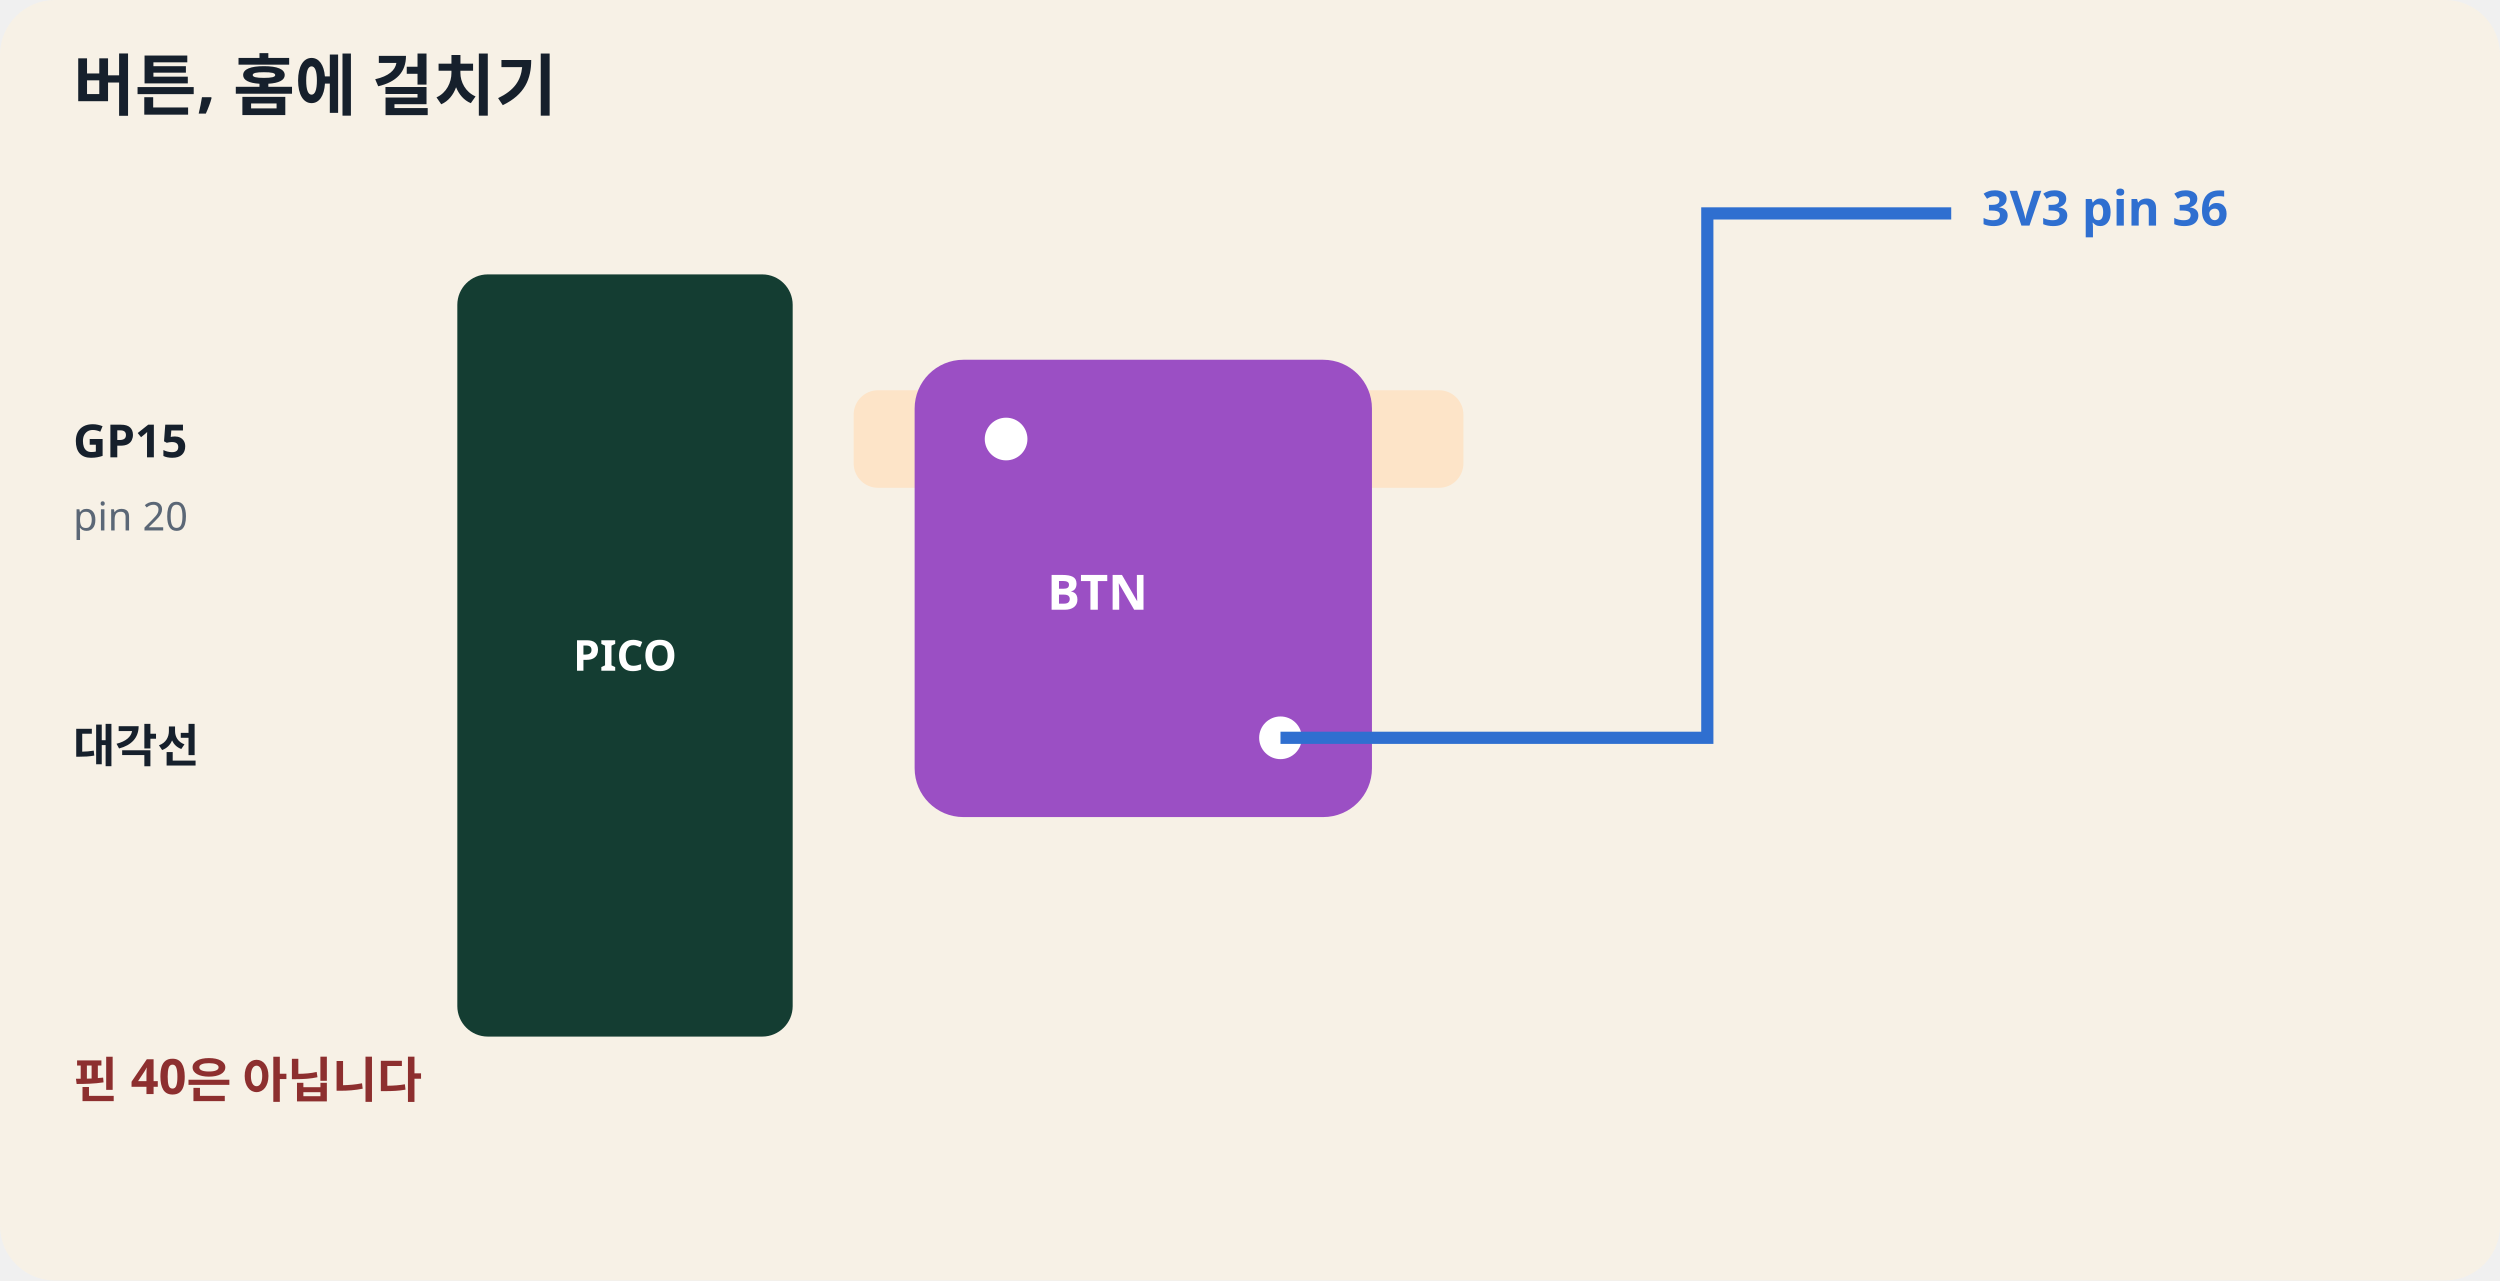
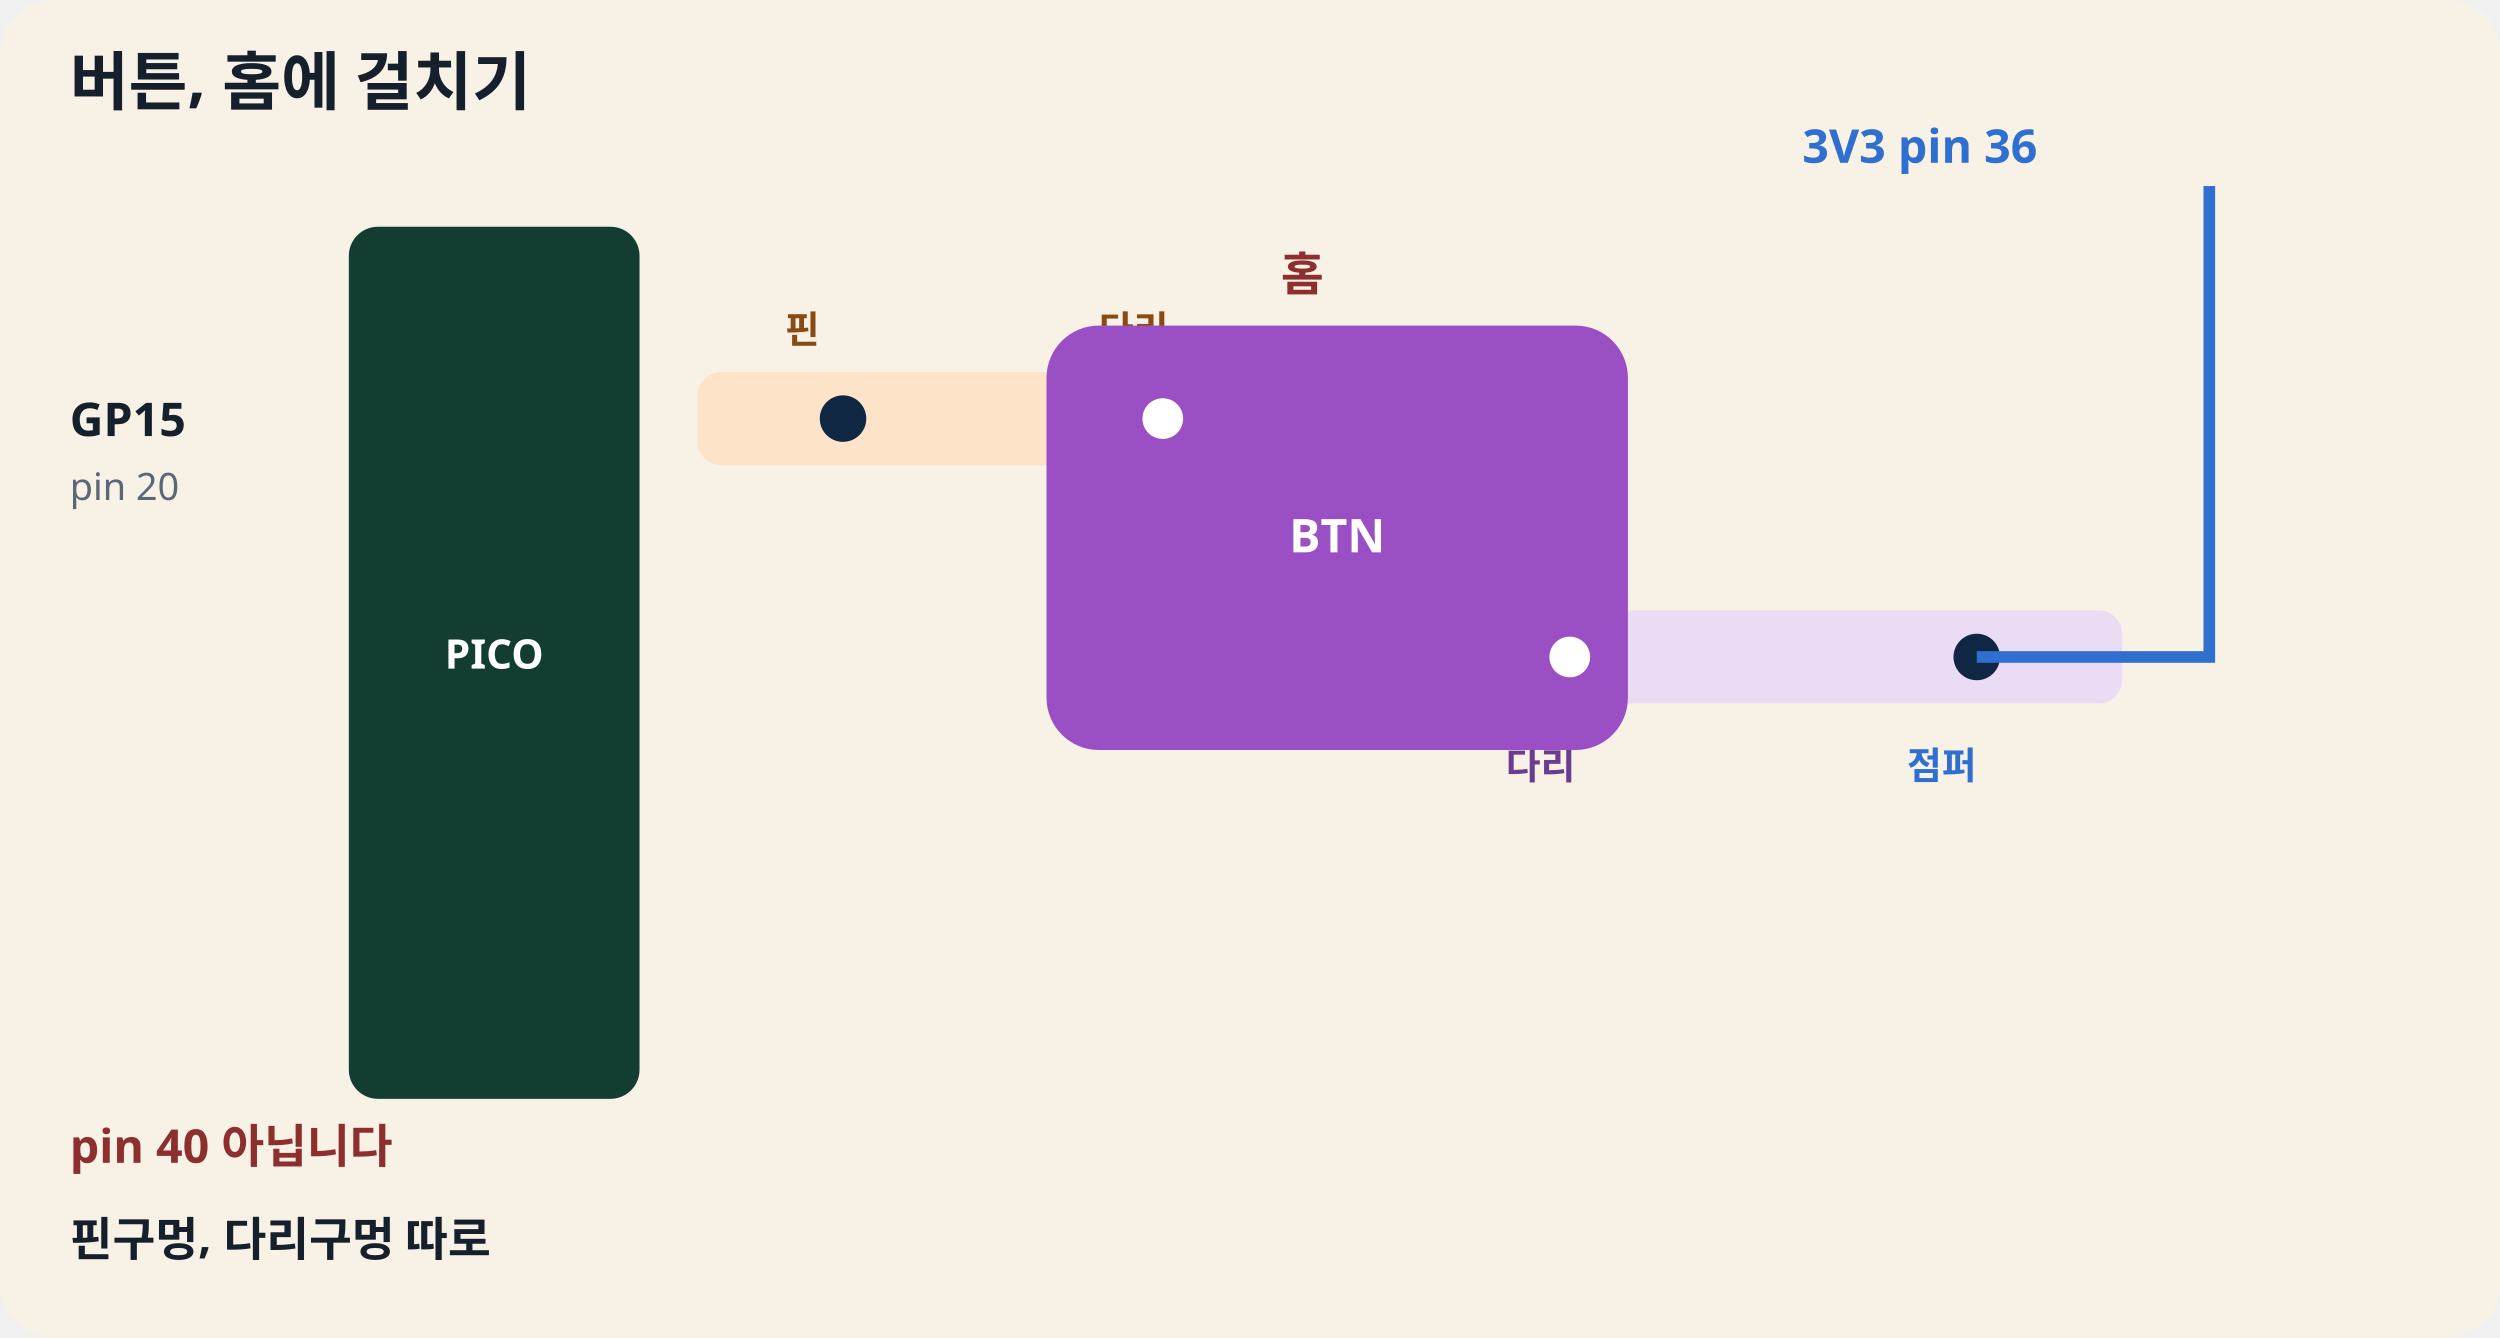
- <svg xmlns="http://www.w3.org/2000/svg" viewBox="0 0 820 420">
-   <rect width="820" height="420" rx="18" fill="#f7f1e6" />
+ <svg xmlns="http://www.w3.org/2000/svg" viewBox="0 0 860 460">
+   <rect width="860" height="460" rx="18" fill="#f7f1e6" />
  <text x="24" y="36" text-anchor="start" font-family="Malgun Gothic, Apple SD Gothic Neo, sans-serif" font-size="22" font-weight="700" fill="#16202c">버튼, 홈에 걸치기</text>
-   <rect x="150" y="90" width="110" height="250" rx="10" fill="#143d32" />
-   <text x="205" y="220" text-anchor="middle" font-family="Malgun Gothic, Apple SD Gothic Neo, sans-serif" font-size="14" font-weight="700" fill="#ffffff">PICO</text>
-   <text x="24" y="150" text-anchor="start" font-family="Malgun Gothic, Apple SD Gothic Neo, sans-serif" font-size="15" font-weight="700" fill="#16202c">GP15</text>
-   <text x="24" y="174" text-anchor="start" font-family="Malgun Gothic, Apple SD Gothic Neo, sans-serif" font-size="13" font-weight="400" fill="#5b6776">pin 20</text>
-   <rect x="280" y="128" width="200" height="32" rx="8" fill="#fde4c8" />
-   <circle cx="320" cy="144" r="8" fill="#0f2742" />
-   <rect x="300" y="118" width="150" height="150" rx="16" fill="#9b4fc4" />
-   <circle cx="330" cy="144" r="7" fill="#fff" />
-   <circle cx="420" cy="242" r="7" fill="#fff" />
-   <path d="M420 242 H560 V70 H640" fill="none" stroke="#2f6fd0" stroke-width="4" />
-   <text x="650" y="74" text-anchor="start" font-family="Malgun Gothic, Apple SD Gothic Neo, sans-serif" font-size="16" font-weight="700" fill="#2f6fd0">3V3  pin 36</text>
-   <text x="24" y="250" text-anchor="start" font-family="Malgun Gothic, Apple SD Gothic Neo, sans-serif" font-size="15" font-weight="700" fill="#16202c">대각선</text>
-   <text x="360" y="200" text-anchor="middle" font-family="Malgun Gothic, Apple SD Gothic Neo, sans-serif" font-size="16" font-weight="700" fill="#ffffff">BTN</text>
-   <text x="24" y="360" text-anchor="start" font-family="Malgun Gothic, Apple SD Gothic Neo, sans-serif" font-size="16" font-weight="700" fill="#8d2f2f">핀 40은 아닙니다</text>
+   <rect x="120" y="78" width="100" height="300" rx="10" fill="#143d32" />
+   <text x="170" y="230" text-anchor="middle" font-family="Malgun Gothic, Apple SD Gothic Neo, sans-serif" font-size="14" font-weight="700" fill="#fff">PICO</text>
+   <text x="24" y="150" text-anchor="start" font-family="Malgun Gothic, Apple SD Gothic Neo, sans-serif" font-size="16" font-weight="700" fill="#16202c">GP15</text>
+   <text x="24" y="172" text-anchor="start" font-family="Malgun Gothic, Apple SD Gothic Neo, sans-serif" font-size="13" font-weight="400" fill="#5b6776">pin 20</text>
+   <rect x="240" y="128" width="200" height="32" rx="8" fill="#fde4c8" />
+   <circle cx="290" cy="144" r="8" fill="#0f2742" />
+   <circle cx="400" cy="144" r="8" fill="#0f2742" />
+   <text x="270" y="118" text-anchor="start" font-family="Malgun Gothic, Apple SD Gothic Neo, sans-serif" font-size="13" font-weight="700" fill="#8a4b12">핀</text>
+   <text x="378" y="118" text-anchor="start" font-family="Malgun Gothic, Apple SD Gothic Neo, sans-serif" font-size="13" font-weight="700" fill="#8a4b12">다리</text>
+   <text x="448" y="100" text-anchor="middle" font-family="Malgun Gothic, Apple SD Gothic Neo, sans-serif" font-size="16" font-weight="700" fill="#8d2f2f">홈</text>
+   <rect x="500" y="210" width="230" height="32" rx="8" fill="#eadcf5" />
+   <circle cx="540" cy="226" r="8" fill="#0f2742" />
+   <circle cx="680" cy="226" r="8" fill="#0f2742" />
+   <text x="518" y="268" text-anchor="start" font-family="Malgun Gothic, Apple SD Gothic Neo, sans-serif" font-size="13" font-weight="700" fill="#6b3d91">다리</text>
+   <text x="656" y="268" text-anchor="start" font-family="Malgun Gothic, Apple SD Gothic Neo, sans-serif" font-size="13" font-weight="700" fill="#2f6fd0">점퍼</text>
+   <rect x="360" y="112" width="200" height="146" rx="18" fill="#9b4fc4" />
+   <circle cx="400" cy="144" r="7" fill="#fff" />
+   <circle cx="540" cy="226" r="7" fill="#fff" />
+   <text x="460" y="190" text-anchor="middle" font-family="Malgun Gothic, Apple SD Gothic Neo, sans-serif" font-size="16" font-weight="700" fill="#fff">BTN</text>
+   <path d="M680 226 H760 V64" fill="none" stroke="#2f6fd0" stroke-width="4" />
+   <text x="620" y="56" text-anchor="start" font-family="Malgun Gothic, Apple SD Gothic Neo, sans-serif" font-size="16" font-weight="700" fill="#2f6fd0">3V3  pin 36</text>
+   <text x="24" y="400" text-anchor="start" font-family="Malgun Gothic, Apple SD Gothic Neo, sans-serif" font-size="16" font-weight="700" fill="#8d2f2f">pin 40  아닙니다</text>
+   <text x="24" y="432" text-anchor="start" font-family="Malgun Gothic, Apple SD Gothic Neo, sans-serif" font-size="16" font-weight="700" fill="#16202c">핀구멍, 다리구멍 따로</text>
</svg>
